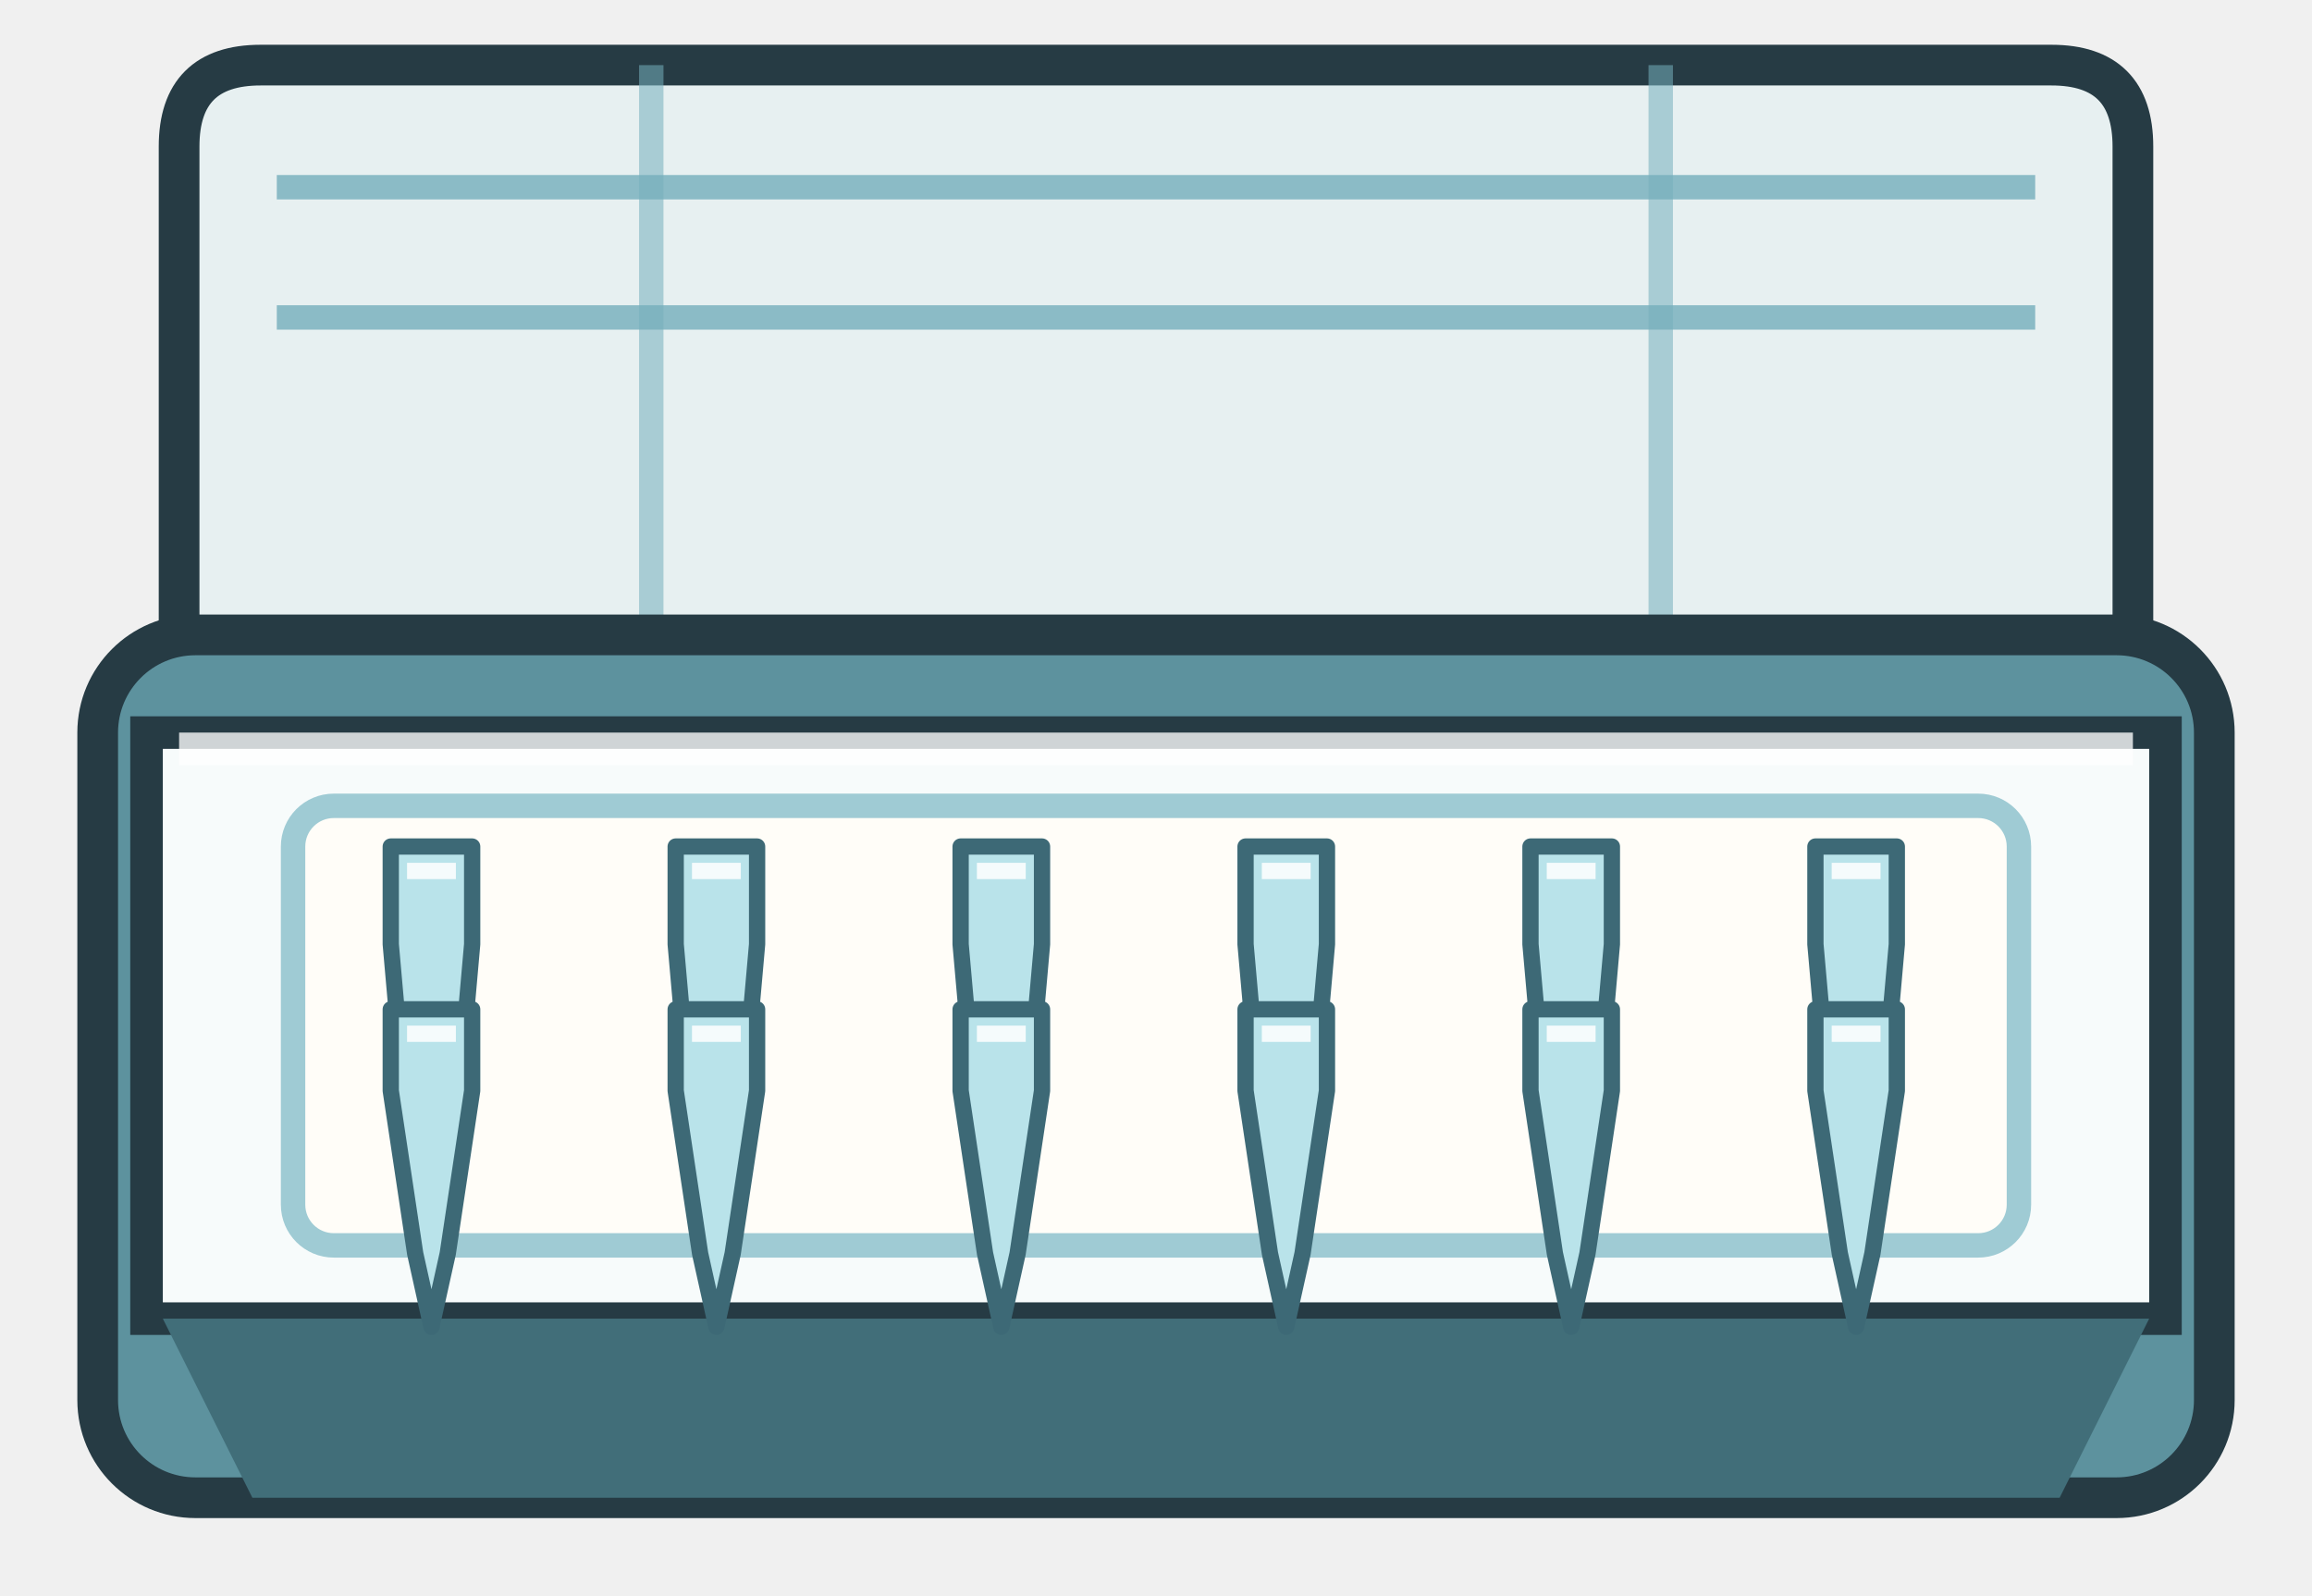
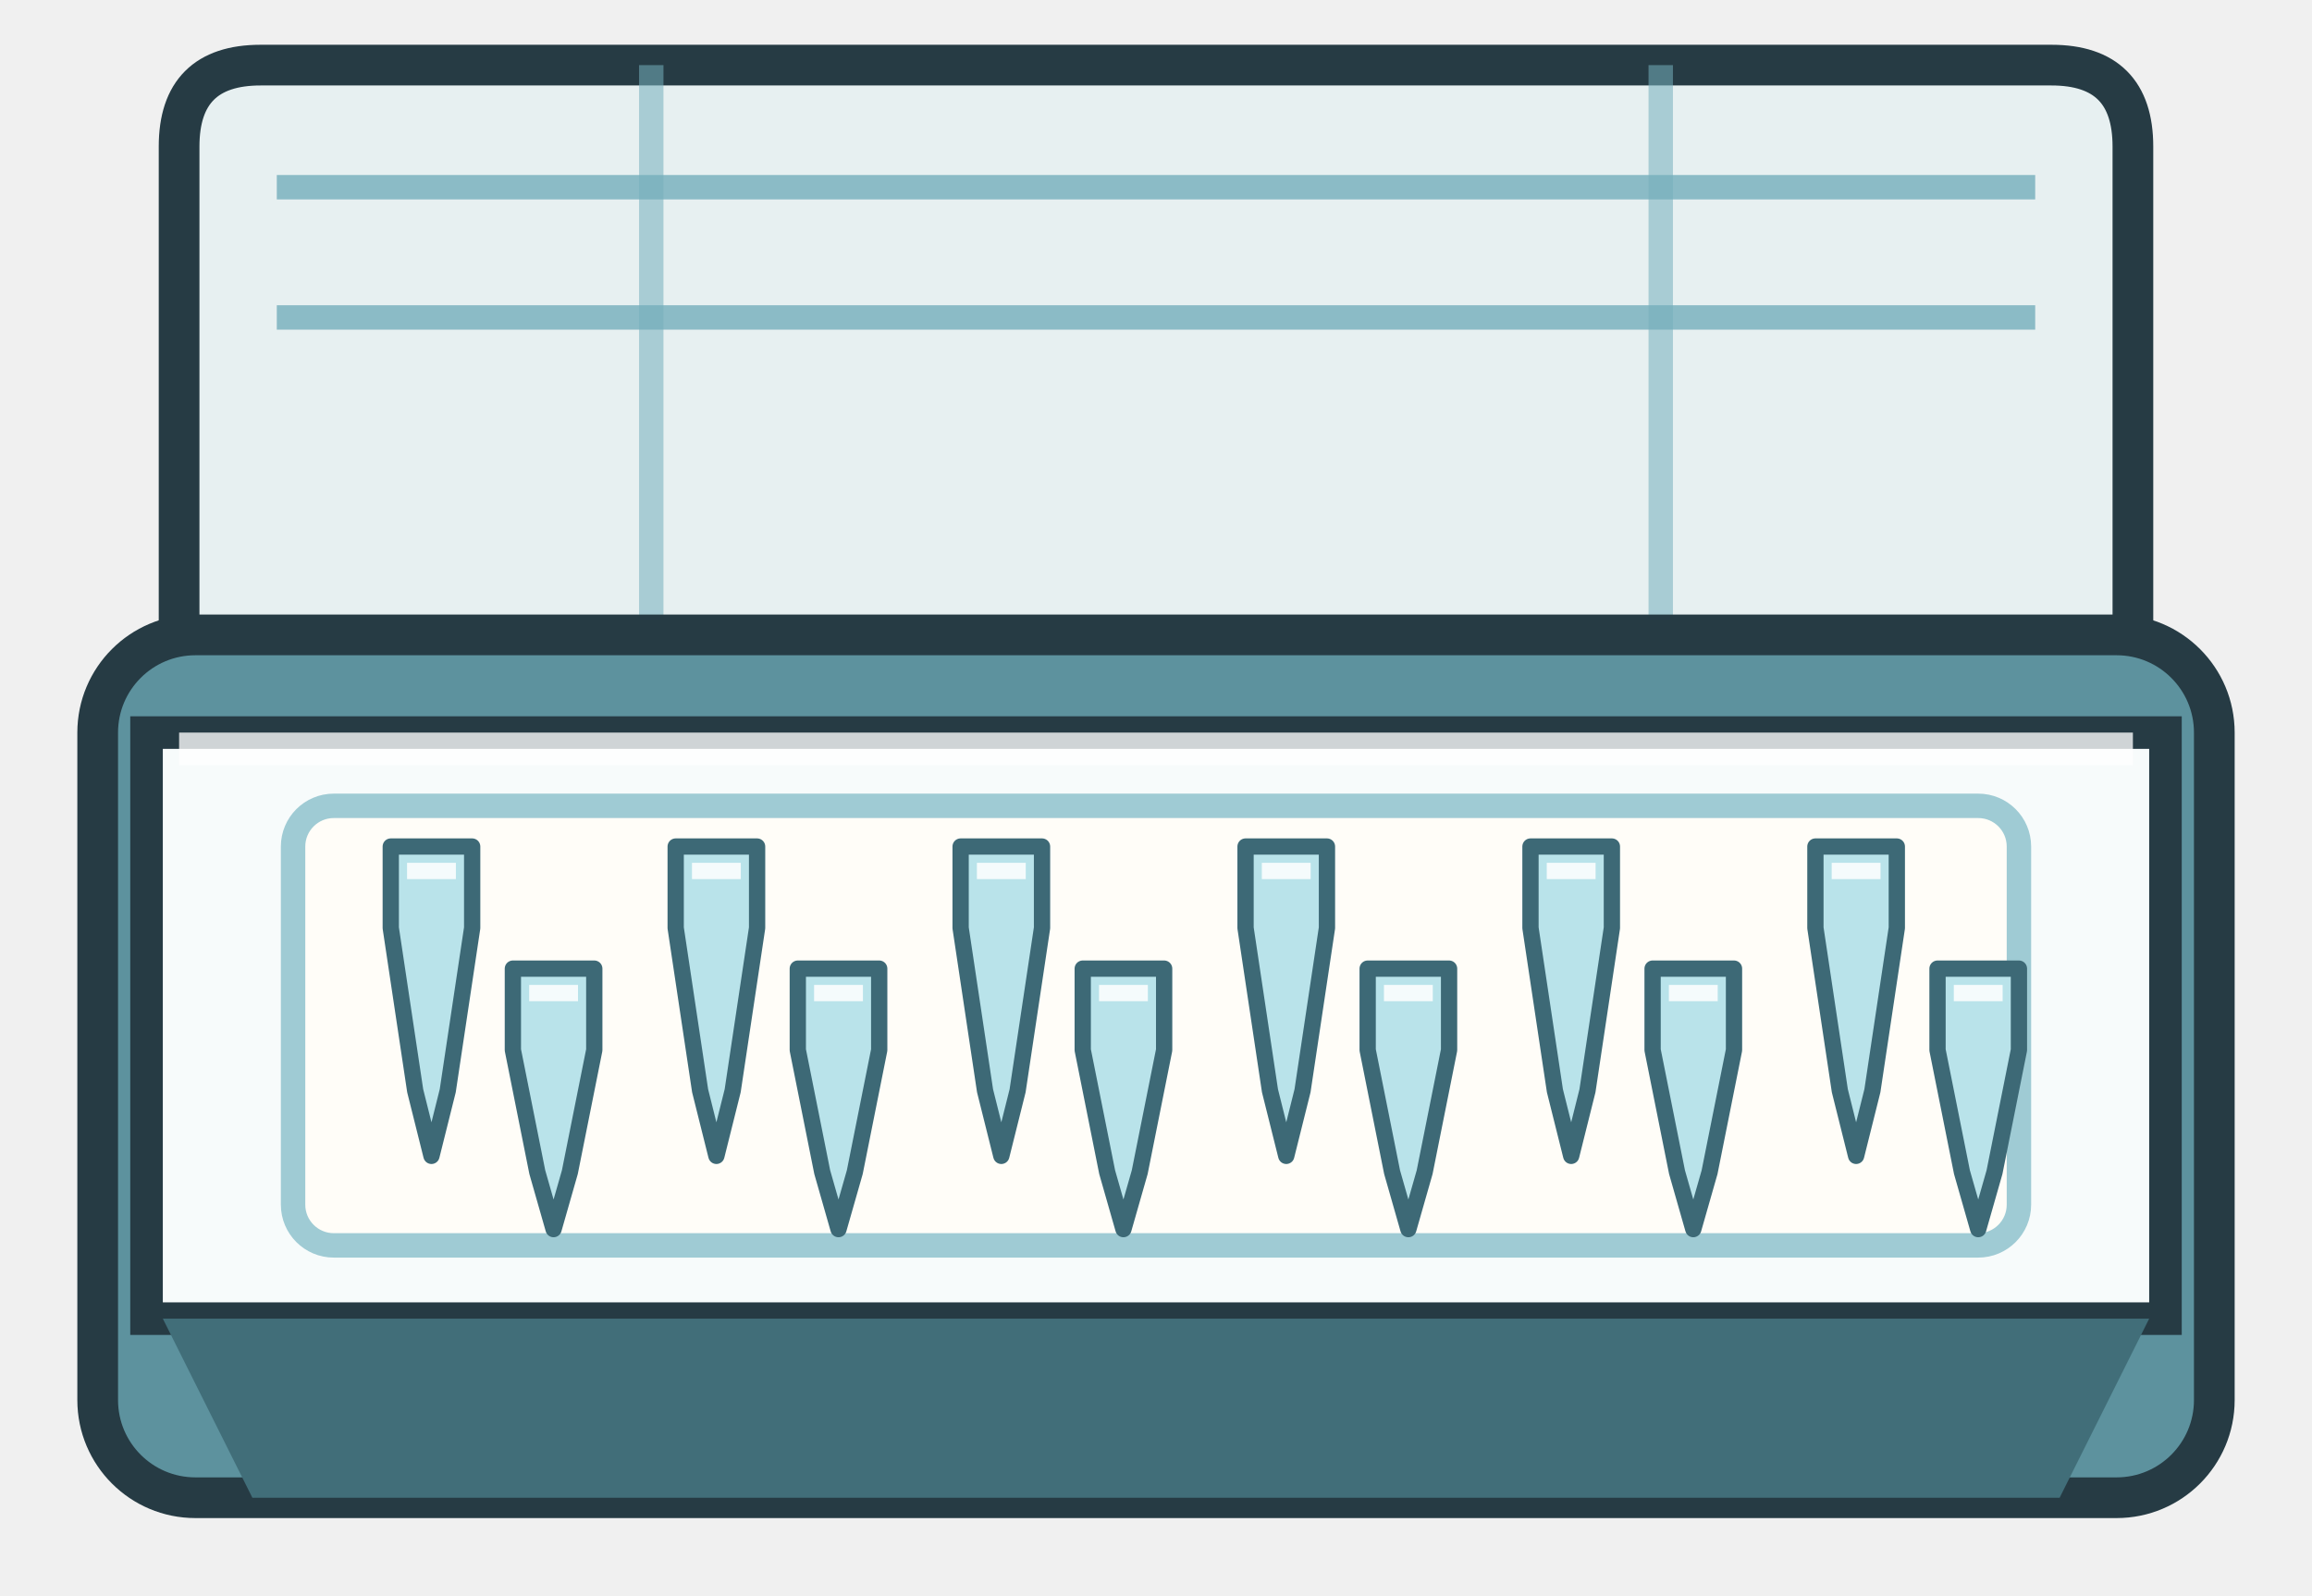
<svg xmlns="http://www.w3.org/2000/svg" viewBox="0 0 284 196">
  <path d="M 22 87 L 22 18 Q 22 8 32 8 L 252 8 Q 262 8 262 18 L 262 87" fill="#d9f0f2" fill-opacity=".40" stroke="#263b44" stroke-width="5" stroke-linejoin="round" />
  <path d="M 34 23 L 250 23 M 34 39 L 250 39" fill="none" stroke="#75aebb" stroke-width="3" stroke-opacity=".8" />
  <path d="M 80 8 L 80 87 M 204 8 L 204 87" fill="none" stroke="#75aebb" stroke-width="3" stroke-opacity=".55" />
  <path fill="#5d929e" stroke="#263b44" stroke-width="5" d="M 24 78 L 260 78 A 12 12 0 0 1 272 90 L 272 172 A 12 12 0 0 1 260 184 L 24 184 A 12 12 0 0 1 12 172 L 12 90 A 12 12 0 0 1 24 78 Z" />
  <path d="M 18 90 L 266 90 L 266 162 L 18 162 Z" fill="#f7fbfb" stroke="#263b44" stroke-width="4" />
-   <path d="M 20 162 L 264 162 L 253 184 L 31 184 Z" fill="#416e79" />
  <path d="M 22 92 L 262 92" stroke="#fff" stroke-width="4" stroke-opacity=".78" />
  <path fill="#fffdf8" stroke="#9fcbd4" stroke-width="3" d="M 41 99 L 243 99 A 5 5 0 0 1 248 104 L 248 148 A 5 5 0 0 1 243 153 L 41 153 A 5 5 0 0 1 36 148 L 36 104 A 5 5 0 0 1 41 99 Z" />
  <g fill="#b9e3ea" stroke="#3d6976" stroke-width="2" stroke-linejoin="round">
-     <path d="M 48 104 L 58 104 L 58 116 L 55 150 L 53 162 L 51 150 L 48 116 Z" />
-     <path d="M 83 104 L 93 104 L 93 116 L 90 150 L 88 162 L 86 150 L 83 116 Z" />
-     <path d="M 118 104 L 128 104 L 128 116 L 125 150 L 123 162 L 121 150 L 118 116 Z" />
-     <path d="M 153 104 L 163 104 L 163 116 L 160 150 L 158 162 L 156 150 L 153 116 Z" />
-     <path d="M 188 104 L 198 104 L 198 116 L 195 150 L 193 162 L 191 150 L 188 116 Z" />
-     <path d="M 223 104 L 233 104 L 233 116 L 230 150 L 228 162 L 226 150 L 223 116 Z" />
-     <path d="M 48 124 L 58 124 L 58 134 L 55 154 L 53 163 L 51 154 L 48 134 Z" />
-     <path d="M 83 124 L 93 124 L 93 134 L 90 154 L 88 163 L 86 154 L 83 134 Z" />
-     <path d="M 118 124 L 128 124 L 128 134 L 125 154 L 123 163 L 121 154 L 118 134 Z" />
-     <path d="M 153 124 L 163 124 L 163 134 L 160 154 L 158 163 L 156 154 L 153 134 Z" />
-     <path d="M 188 124 L 198 124 L 198 134 L 195 154 L 193 163 L 191 154 L 188 134 Z" />
-     <path d="M 223 124 L 233 124 L 233 134 L 230 154 L 228 163 L 226 154 L 223 134 Z" />
+     <g id="rear_tip_row">
+       <path d="M 48 104 L 58 104 L 58 114 L 55 134 L 53 142 L 51 134 L 48 114 Z" />
+       <path d="M 83 104 L 93 104 L 93 114 L 90 134 L 88 142 L 86 134 L 83 114 Z" />
+       <path d="M 118 104 L 128 104 L 128 114 L 125 134 L 123 142 L 121 134 L 118 114 Z" />
+       <path d="M 153 104 L 163 104 L 163 114 L 160 134 L 158 142 L 156 134 L 153 114 Z" />
+       <path d="M 188 104 L 198 104 L 198 114 L 195 134 L 193 142 L 191 134 L 188 114 Z" />
+       <path d="M 223 104 L 233 104 L 233 114 L 230 134 L 228 142 L 226 134 L 223 114 Z" />
+     </g>
+     <g id="front_tip_row">
+       <path d="M 63 119 L 73 119 L 73 129 L 70 144 L 68 151 L 66 144 L 63 129 Z" />
+       <path d="M 98 119 L 108 119 L 108 129 L 105 144 L 103 151 L 101 144 L 98 129 Z" />
+       <path d="M 133 119 L 143 119 L 143 129 L 140 144 L 138 151 L 136 144 L 133 129 Z" />
+       <path d="M 168 119 L 178 119 L 178 129 L 175 144 L 173 151 L 171 144 L 168 129 Z" />
+       <path d="M 203 119 L 213 119 L 213 129 L 210 144 L 208 151 L 206 144 L 203 129 Z" />
+       <path d="M 238 119 L 248 119 L 248 129 L 245 144 L 243 151 L 241 144 L 238 129 Z" />
+     </g>
  </g>
  <g fill="none" stroke="#fff" stroke-width="2" stroke-opacity=".85">
    <path d="M 50 107 L 56 107 M 85 107 L 91 107 M 120 107 L 126 107 M 155 107 L 161 107 M 190 107 L 196 107 M 225 107 L 231 107" />
-     <path d="M 50 127 L 56 127 M 85 127 L 91 127 M 120 127 L 126 127 M 155 127 L 161 127 M 190 127 L 196 127 M 225 127 L 231 127" />
+     <path d="M 65 122 L 71 122 M 100 122 L 106 122 M 135 122 L 141 122 M 170 122 L 176 122 M 205 122 L 211 122 M 240 122 L 246 122" />
  </g>
+   <path d="M 20 162 L 264 162 L 253 184 L 31 184 Z" fill="#416e79" />
  <g id="overlay_root" />
  <path id="anchor_label" fill="none" stroke="none" display="none" d="M 12 186 L 272 186 L 272 204 L 12 204 Z" />
  <path id="anchor_error" fill="none" stroke="none" display="none" d="M 251 78 L 267 78 L 267 94 L 251 94 Z" />
</svg>
